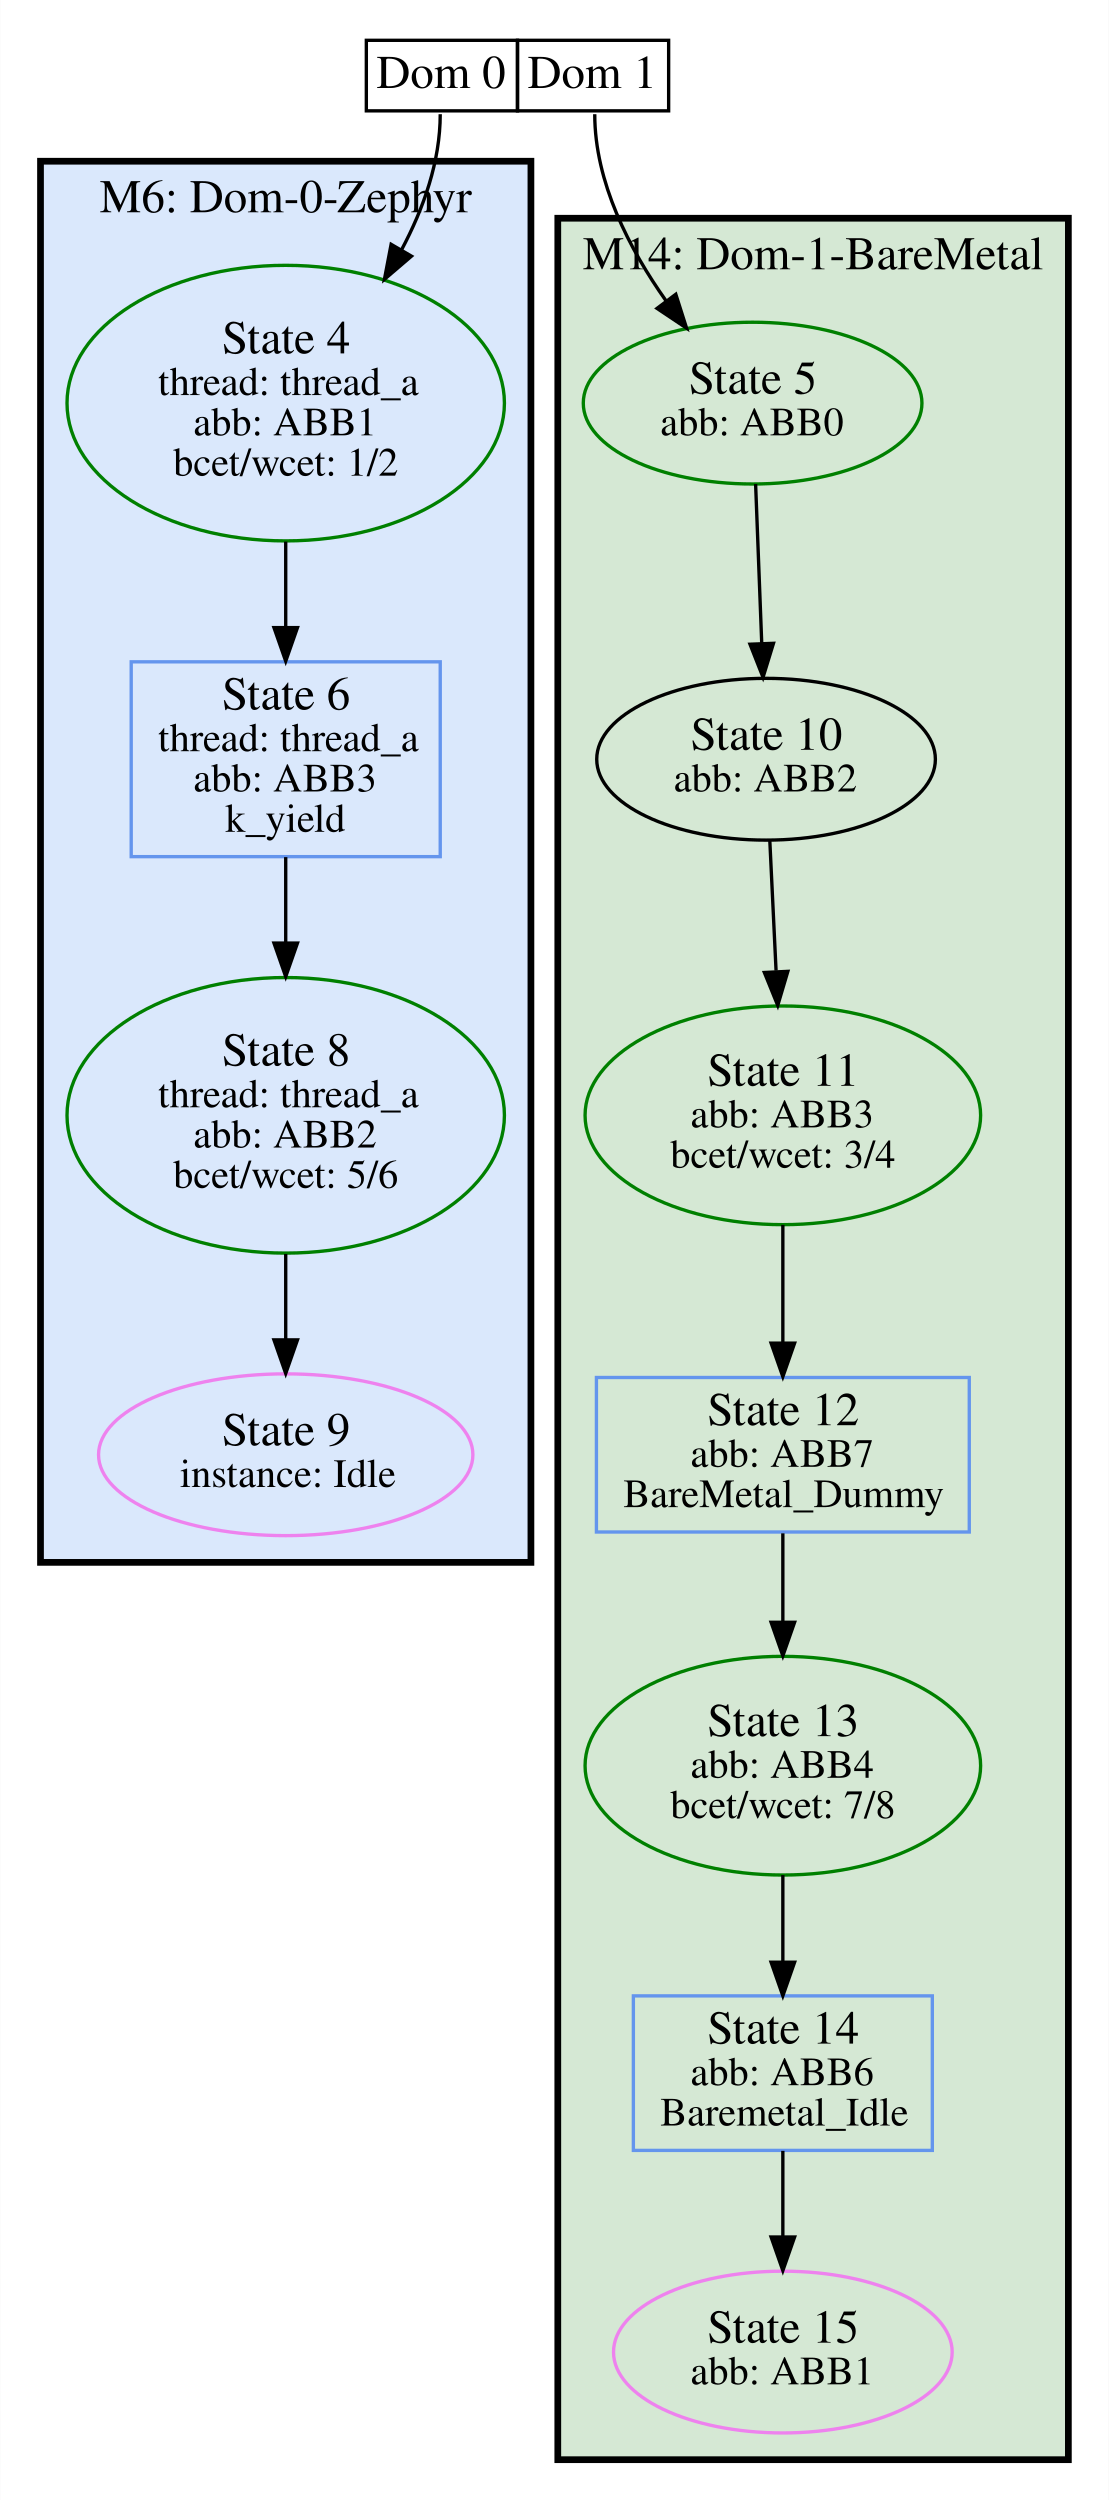
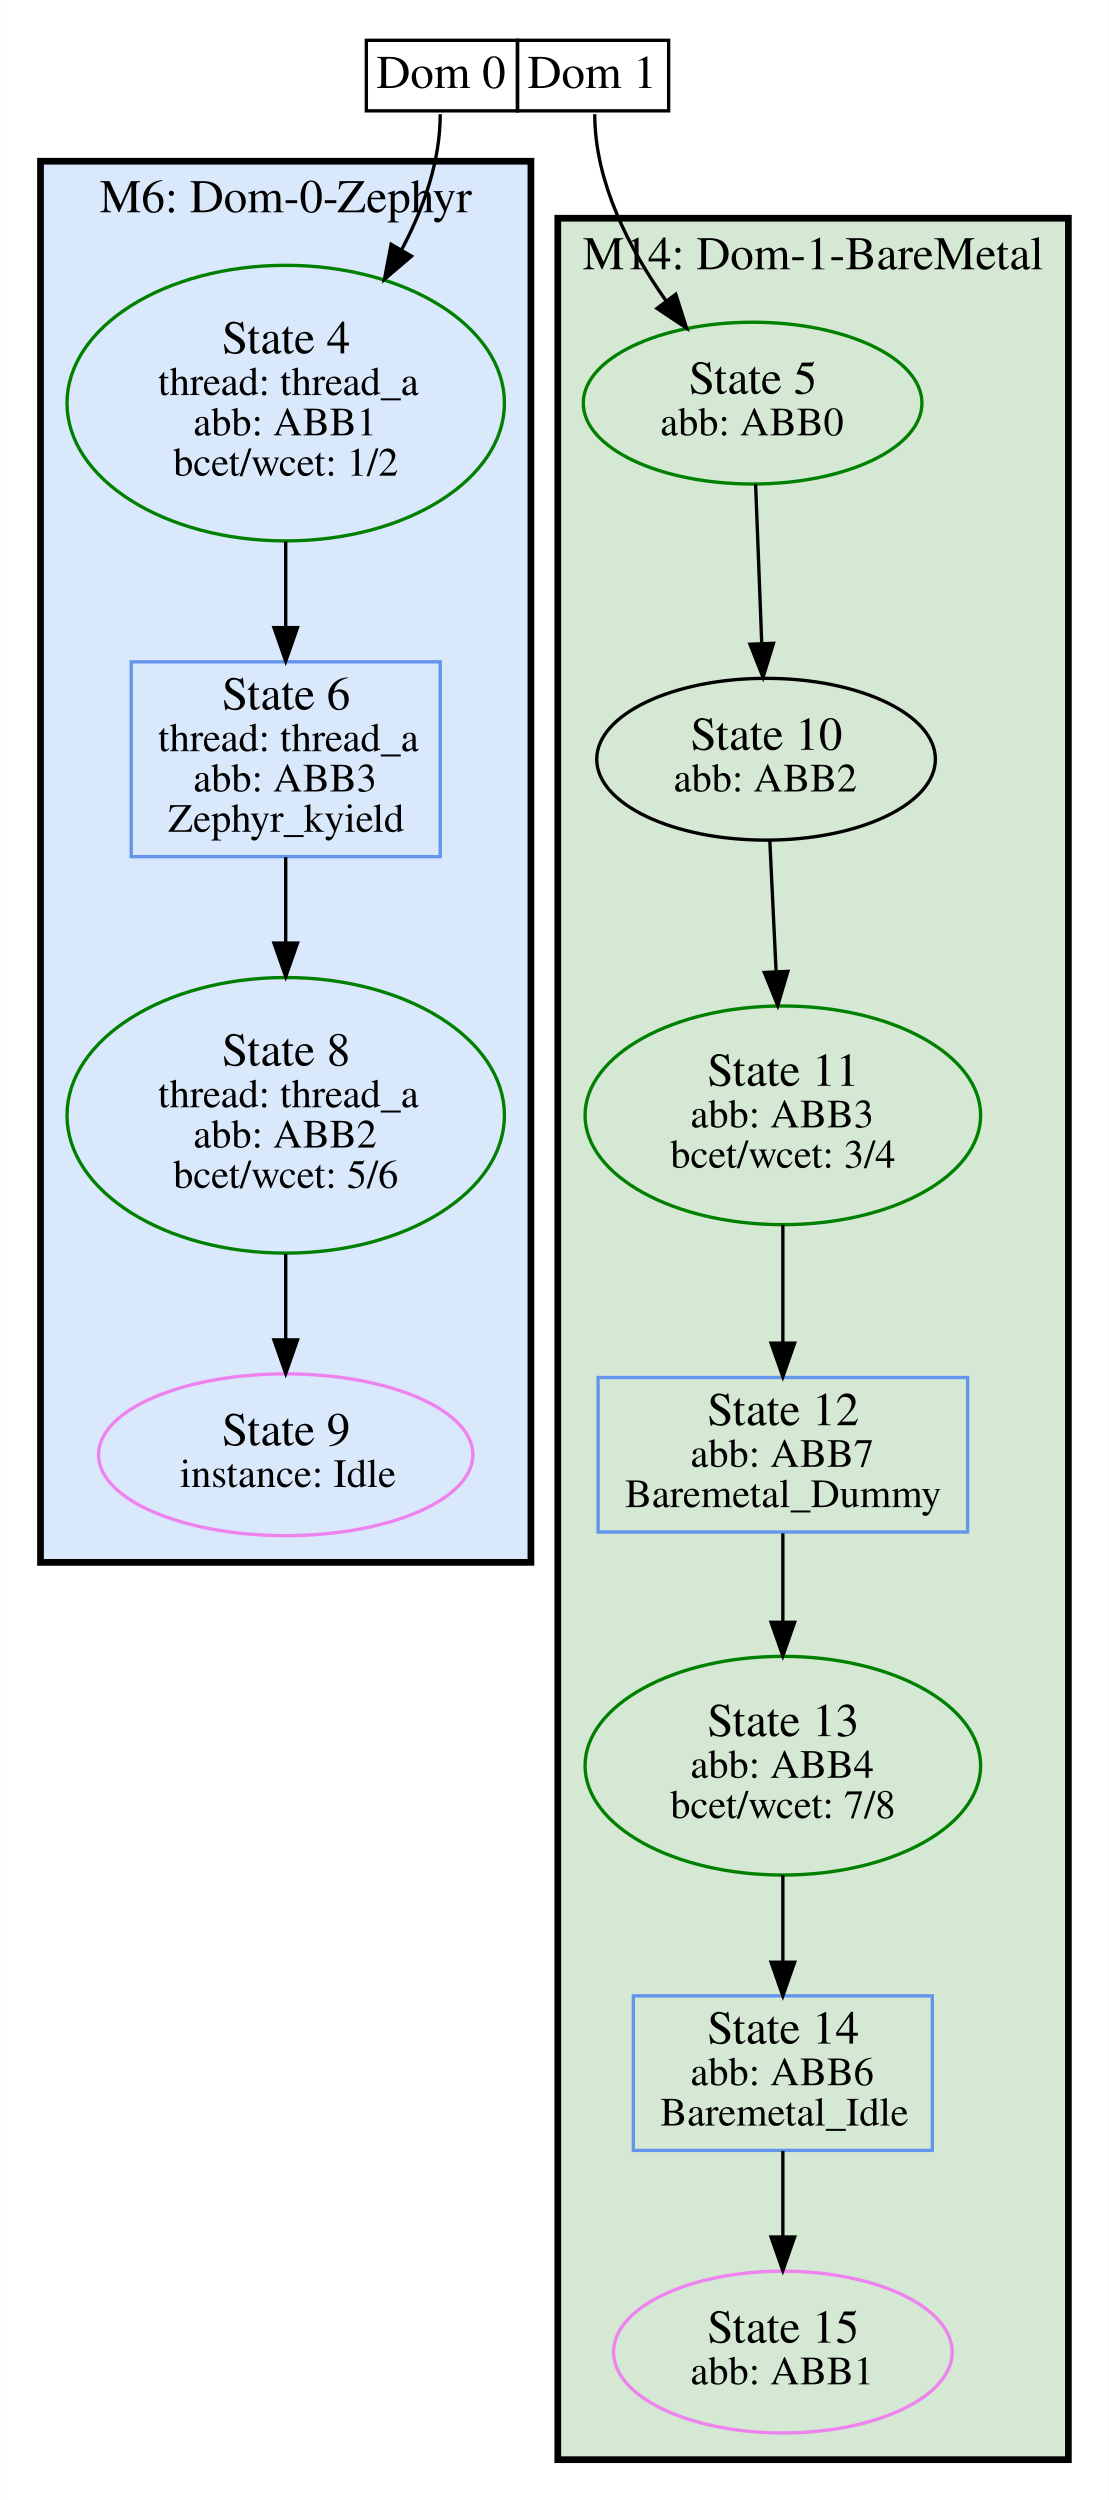
<svg xmlns="http://www.w3.org/2000/svg" xmlns:xlink="http://www.w3.org/1999/xlink" width="330pt" height="744pt" viewBox="0.00 0.00 330.00 744.27">
  <g id="graph0" class="graph" transform="scale(1 1) rotate(0) translate(4 740.27)">
    <polygon fill="white" stroke="transparent" points="-4,4 -4,-740.27 326,-740.27 326,4 -4,4" />
    <g id="clust1" class="cluster">
      <polygon fill="#dae8fc" stroke="black" stroke-width="2" points="8,-275.14 8,-692.27 154,-692.27 154,-275.14 8,-275.14" />
      <text text-anchor="middle" x="81" y="-677.07" font-family="Times,serif" font-size="14.00">M6: Dom-0-Zephyr</text>
    </g>
    <g id="clust2" class="cluster">
      <polygon fill="#d5e8d4" stroke="black" stroke-width="2" points="162,-8 162,-675.3 314,-675.3 314,-8 162,-8" />
      <text text-anchor="middle" x="238" y="-660.1" font-family="Times,serif" font-size="14.00">M14: Dom-1-BareMetal</text>
    </g>
    <g id="node1" class="node">
      <g id="a_node1">
        <a xlink:title="1">
          <polygon fill="none" stroke="black" points="105,-707.27 105,-728.27 150,-728.27 150,-707.27 105,-707.27" />
          <text text-anchor="start" x="108" y="-714.07" font-family="Times,serif" font-size="14.00">Dom 0</text>
          <polygon fill="none" stroke="black" points="150,-707.27 150,-728.27 195,-728.27 195,-707.27 150,-707.27" />
          <text text-anchor="start" x="153" y="-714.07" font-family="Times,serif" font-size="14.00">Dom 1</text>
        </a>
      </g>
    </g>
    <g id="node2" class="node">
      <g id="a_node2">
        <a xlink:title="2">
          <ellipse fill="none" stroke="green" cx="81" cy="-620.26" rx="65.11" ry="41.02" />
          <text text-anchor="start" x="62" y="-635.06" font-family="Times,serif" font-size="14.00">State 4</text>
          <text text-anchor="start" x="43" y="-622.66" font-family="Times,serif" font-size="12.00">thread: thread_a</text>
          <text text-anchor="start" x="53.5" y="-610.66" font-family="Times,serif" font-size="12.00">abb: ABB1</text>
          <text text-anchor="start" x="47.5" y="-598.66" font-family="Times,serif" font-size="12.00">bcet/wcet: 1/2</text>
        </a>
      </g>
    </g>
    <g id="edge1" class="edge">
      <path fill="none" stroke="black" d="M127,-706.27C127,-692.23 122.08,-678.28 115.47,-665.87" />
      <polygon fill="black" stroke="black" points="118.44,-664.01 110.39,-657.12 112.38,-667.53 118.44,-664.01" />
    </g>
    <g id="node6" class="node">
      <g id="a_node6">
        <a xlink:title="7">
          <ellipse fill="none" stroke="green" cx="220" cy="-620.26" rx="50.41" ry="24.08" />
          <text text-anchor="start" x="201" y="-623.06" font-family="Times,serif" font-size="14.00">State 5</text>
          <text text-anchor="start" x="192.5" y="-610.66" font-family="Times,serif" font-size="12.00">abb: ABB0</text>
        </a>
      </g>
    </g>
    <g id="edge2" class="edge">
      <path fill="none" stroke="black" d="M173,-706.27C173,-686.06 183.29,-666.15 194.25,-650.68" />
      <polygon fill="black" stroke="black" points="197.13,-652.67 200.34,-642.57 191.54,-648.46 197.13,-652.67" />
    </g>
    <g id="node3" class="node">
      <g id="a_node3">
        <a xlink:title="3">
          <polygon fill="none" stroke="cornflowerblue" points="127,-543.24 35,-543.24 35,-485.24 127,-485.24 127,-543.24" />
          <text text-anchor="start" x="62" y="-529.04" font-family="Times,serif" font-size="14.00">State 6</text>
          <text text-anchor="start" x="43" y="-516.64" font-family="Times,serif" font-size="12.00">thread: thread_a</text>
          <text text-anchor="start" x="53.5" y="-504.64" font-family="Times,serif" font-size="12.00">abb: ABB3</text>
-           <text text-anchor="start" x="63" y="-492.64" font-family="Times,serif" font-size="12.00">k_yield</text>
+           <text text-anchor="start" x="46" y="-492.64" font-family="Times,serif" font-size="12.00">Zephyr_kyield</text>
        </a>
      </g>
    </g>
    <g id="edge3" class="edge">
      <path fill="none" stroke="black" d="M81,-579.04C81,-570.68 81,-561.89 81,-553.6" />
      <polygon fill="black" stroke="black" points="84.5,-553.43 81,-543.43 77.5,-553.43 84.5,-553.43" />
    </g>
    <g id="node4" class="node">
      <g id="a_node4">
        <a xlink:title="4">
          <ellipse fill="none" stroke="green" cx="81" cy="-408.23" rx="65.11" ry="41.02" />
          <text text-anchor="start" x="62" y="-423.03" font-family="Times,serif" font-size="14.00">State 8</text>
          <text text-anchor="start" x="43" y="-410.63" font-family="Times,serif" font-size="12.00">thread: thread_a</text>
          <text text-anchor="start" x="53.5" y="-398.63" font-family="Times,serif" font-size="12.00">abb: ABB2</text>
          <text text-anchor="start" x="47.5" y="-386.63" font-family="Times,serif" font-size="12.00">bcet/wcet: 5/6</text>
        </a>
      </g>
    </g>
    <g id="edge4" class="edge">
      <path fill="none" stroke="black" d="M81,-485.1C81,-477.23 81,-468.43 81,-459.68" />
      <polygon fill="black" stroke="black" points="84.5,-459.51 81,-449.51 77.5,-459.51 84.5,-459.51" />
    </g>
    <g id="node5" class="node">
      <g id="a_node5">
        <a xlink:title="5">
          <ellipse fill="none" stroke="violet" cx="81" cy="-307.18" rx="55.72" ry="24.08" />
          <text text-anchor="start" x="62" y="-309.98" font-family="Times,serif" font-size="14.00">State 9</text>
          <text text-anchor="start" x="49.5" y="-297.58" font-family="Times,serif" font-size="12.00">instance: Idle</text>
        </a>
      </g>
    </g>
    <g id="edge5" class="edge">
      <path fill="none" stroke="black" d="M81,-366.94C81,-358.53 81,-349.74 81,-341.61" />
      <polygon fill="black" stroke="black" points="84.5,-341.37 81,-331.37 77.5,-341.37 84.5,-341.37" />
    </g>
    <g id="node7" class="node">
      <g id="a_node7">
        <a xlink:title="8">
          <ellipse fill="none" stroke="black" cx="224" cy="-514.24" rx="50.41" ry="24.08" />
          <text text-anchor="start" x="201.5" y="-517.04" font-family="Times,serif" font-size="14.00">State 10</text>
          <text text-anchor="start" x="196.5" y="-504.64" font-family="Times,serif" font-size="12.00">abb: ABB2</text>
        </a>
      </g>
    </g>
    <g id="edge6" class="edge">
      <path fill="none" stroke="black" d="M220.89,-596.17C221.42,-582.27 222.11,-564.31 222.71,-548.85" />
      <polygon fill="black" stroke="black" points="226.21,-548.75 223.1,-538.62 219.22,-548.48 226.21,-548.75" />
    </g>
    <g id="node8" class="node">
      <g id="a_node8">
        <a xlink:title="9">
          <ellipse fill="none" stroke="green" cx="229" cy="-408.23" rx="58.88" ry="32.55" />
          <text text-anchor="start" x="206.5" y="-417.03" font-family="Times,serif" font-size="14.00">State 11</text>
          <text text-anchor="start" x="201.5" y="-404.63" font-family="Times,serif" font-size="12.00">abb: ABB3</text>
          <text text-anchor="start" x="195.5" y="-392.63" font-family="Times,serif" font-size="12.00">bcet/wcet: 3/4</text>
        </a>
      </g>
    </g>
    <g id="edge7" class="edge">
      <path fill="none" stroke="black" d="M225.11,-490.16C225.66,-478.73 226.34,-464.57 226.98,-451.31" />
      <polygon fill="black" stroke="black" points="230.49,-451.09 227.48,-440.93 223.5,-450.75 230.49,-451.09" />
    </g>
    <g id="node9" class="node">
      <g id="a_node9">
        <a xlink:title="10">
-           <polygon fill="none" stroke="cornflowerblue" points="284.5,-330.18 173.5,-330.18 173.5,-284.18 284.5,-284.18 284.5,-330.18" />
+           <polygon fill="none" stroke="cornflowerblue" points="284,-330.18 174,-330.18 174,-284.18 284,-284.18 284,-330.18" />
          <text text-anchor="start" x="206.5" y="-315.98" font-family="Times,serif" font-size="14.00">State 12</text>
          <text text-anchor="start" x="201.5" y="-303.58" font-family="Times,serif" font-size="12.00">abb: ABB7</text>
-           <text text-anchor="start" x="181.5" y="-291.58" font-family="Times,serif" font-size="12.00">BareMetal_Dummy</text>
+           <text text-anchor="start" x="182" y="-291.58" font-family="Times,serif" font-size="12.00">Baremetal_Dummy</text>
        </a>
      </g>
    </g>
    <g id="edge8" class="edge">
      <path fill="none" stroke="black" d="M229,-375.62C229,-364.46 229,-351.91 229,-340.68" />
      <polygon fill="black" stroke="black" points="232.5,-340.41 229,-330.41 225.5,-340.41 232.5,-340.41" />
    </g>
    <g id="node10" class="node">
      <g id="a_node10">
        <a xlink:title="11">
          <ellipse fill="none" stroke="green" cx="229" cy="-214.61" rx="58.88" ry="32.55" />
          <text text-anchor="start" x="206.5" y="-223.41" font-family="Times,serif" font-size="14.00">State 13</text>
          <text text-anchor="start" x="201.5" y="-211.01" font-family="Times,serif" font-size="12.00">abb: ABB4</text>
          <text text-anchor="start" x="195.5" y="-199.01" font-family="Times,serif" font-size="12.00">bcet/wcet: 7/8</text>
        </a>
      </g>
    </g>
    <g id="edge9" class="edge">
      <path fill="none" stroke="black" d="M229,-283.79C229,-275.8 229,-266.51 229,-257.42" />
      <polygon fill="black" stroke="black" points="232.5,-257.31 229,-247.31 225.5,-257.31 232.5,-257.31" />
    </g>
    <g id="node11" class="node">
      <g id="a_node11">
        <a xlink:title="12">
          <polygon fill="none" stroke="cornflowerblue" points="273.5,-146.08 184.5,-146.08 184.5,-100.08 273.5,-100.08 273.5,-146.08" />
          <text text-anchor="start" x="206.5" y="-131.88" font-family="Times,serif" font-size="14.00">State 14</text>
          <text text-anchor="start" x="201.5" y="-119.48" font-family="Times,serif" font-size="12.00">abb: ABB6</text>
          <text text-anchor="start" x="192.5" y="-107.48" font-family="Times,serif" font-size="12.00">Baremetal_Idle</text>
        </a>
      </g>
    </g>
    <g id="edge10" class="edge">
      <path fill="none" stroke="black" d="M229,-182.05C229,-173.69 229,-164.67 229,-156.28" />
      <polygon fill="black" stroke="black" points="232.5,-156.1 229,-146.1 225.5,-156.1 232.5,-156.1" />
    </g>
    <g id="node12" class="node">
      <g id="a_node12">
        <a xlink:title="13">
          <ellipse fill="none" stroke="violet" cx="229" cy="-40.04" rx="50.41" ry="24.08" />
          <text text-anchor="start" x="206.5" y="-42.84" font-family="Times,serif" font-size="14.00">State 15</text>
          <text text-anchor="start" x="201.5" y="-30.44" font-family="Times,serif" font-size="12.00">abb: ABB1</text>
        </a>
      </g>
    </g>
    <g id="edge11" class="edge">
      <path fill="none" stroke="black" d="M229,-99.94C229,-92.08 229,-83.04 229,-74.45" />
      <polygon fill="black" stroke="black" points="232.5,-74.29 229,-64.29 225.5,-74.29 232.5,-74.29" />
    </g>
  </g>
</svg>
